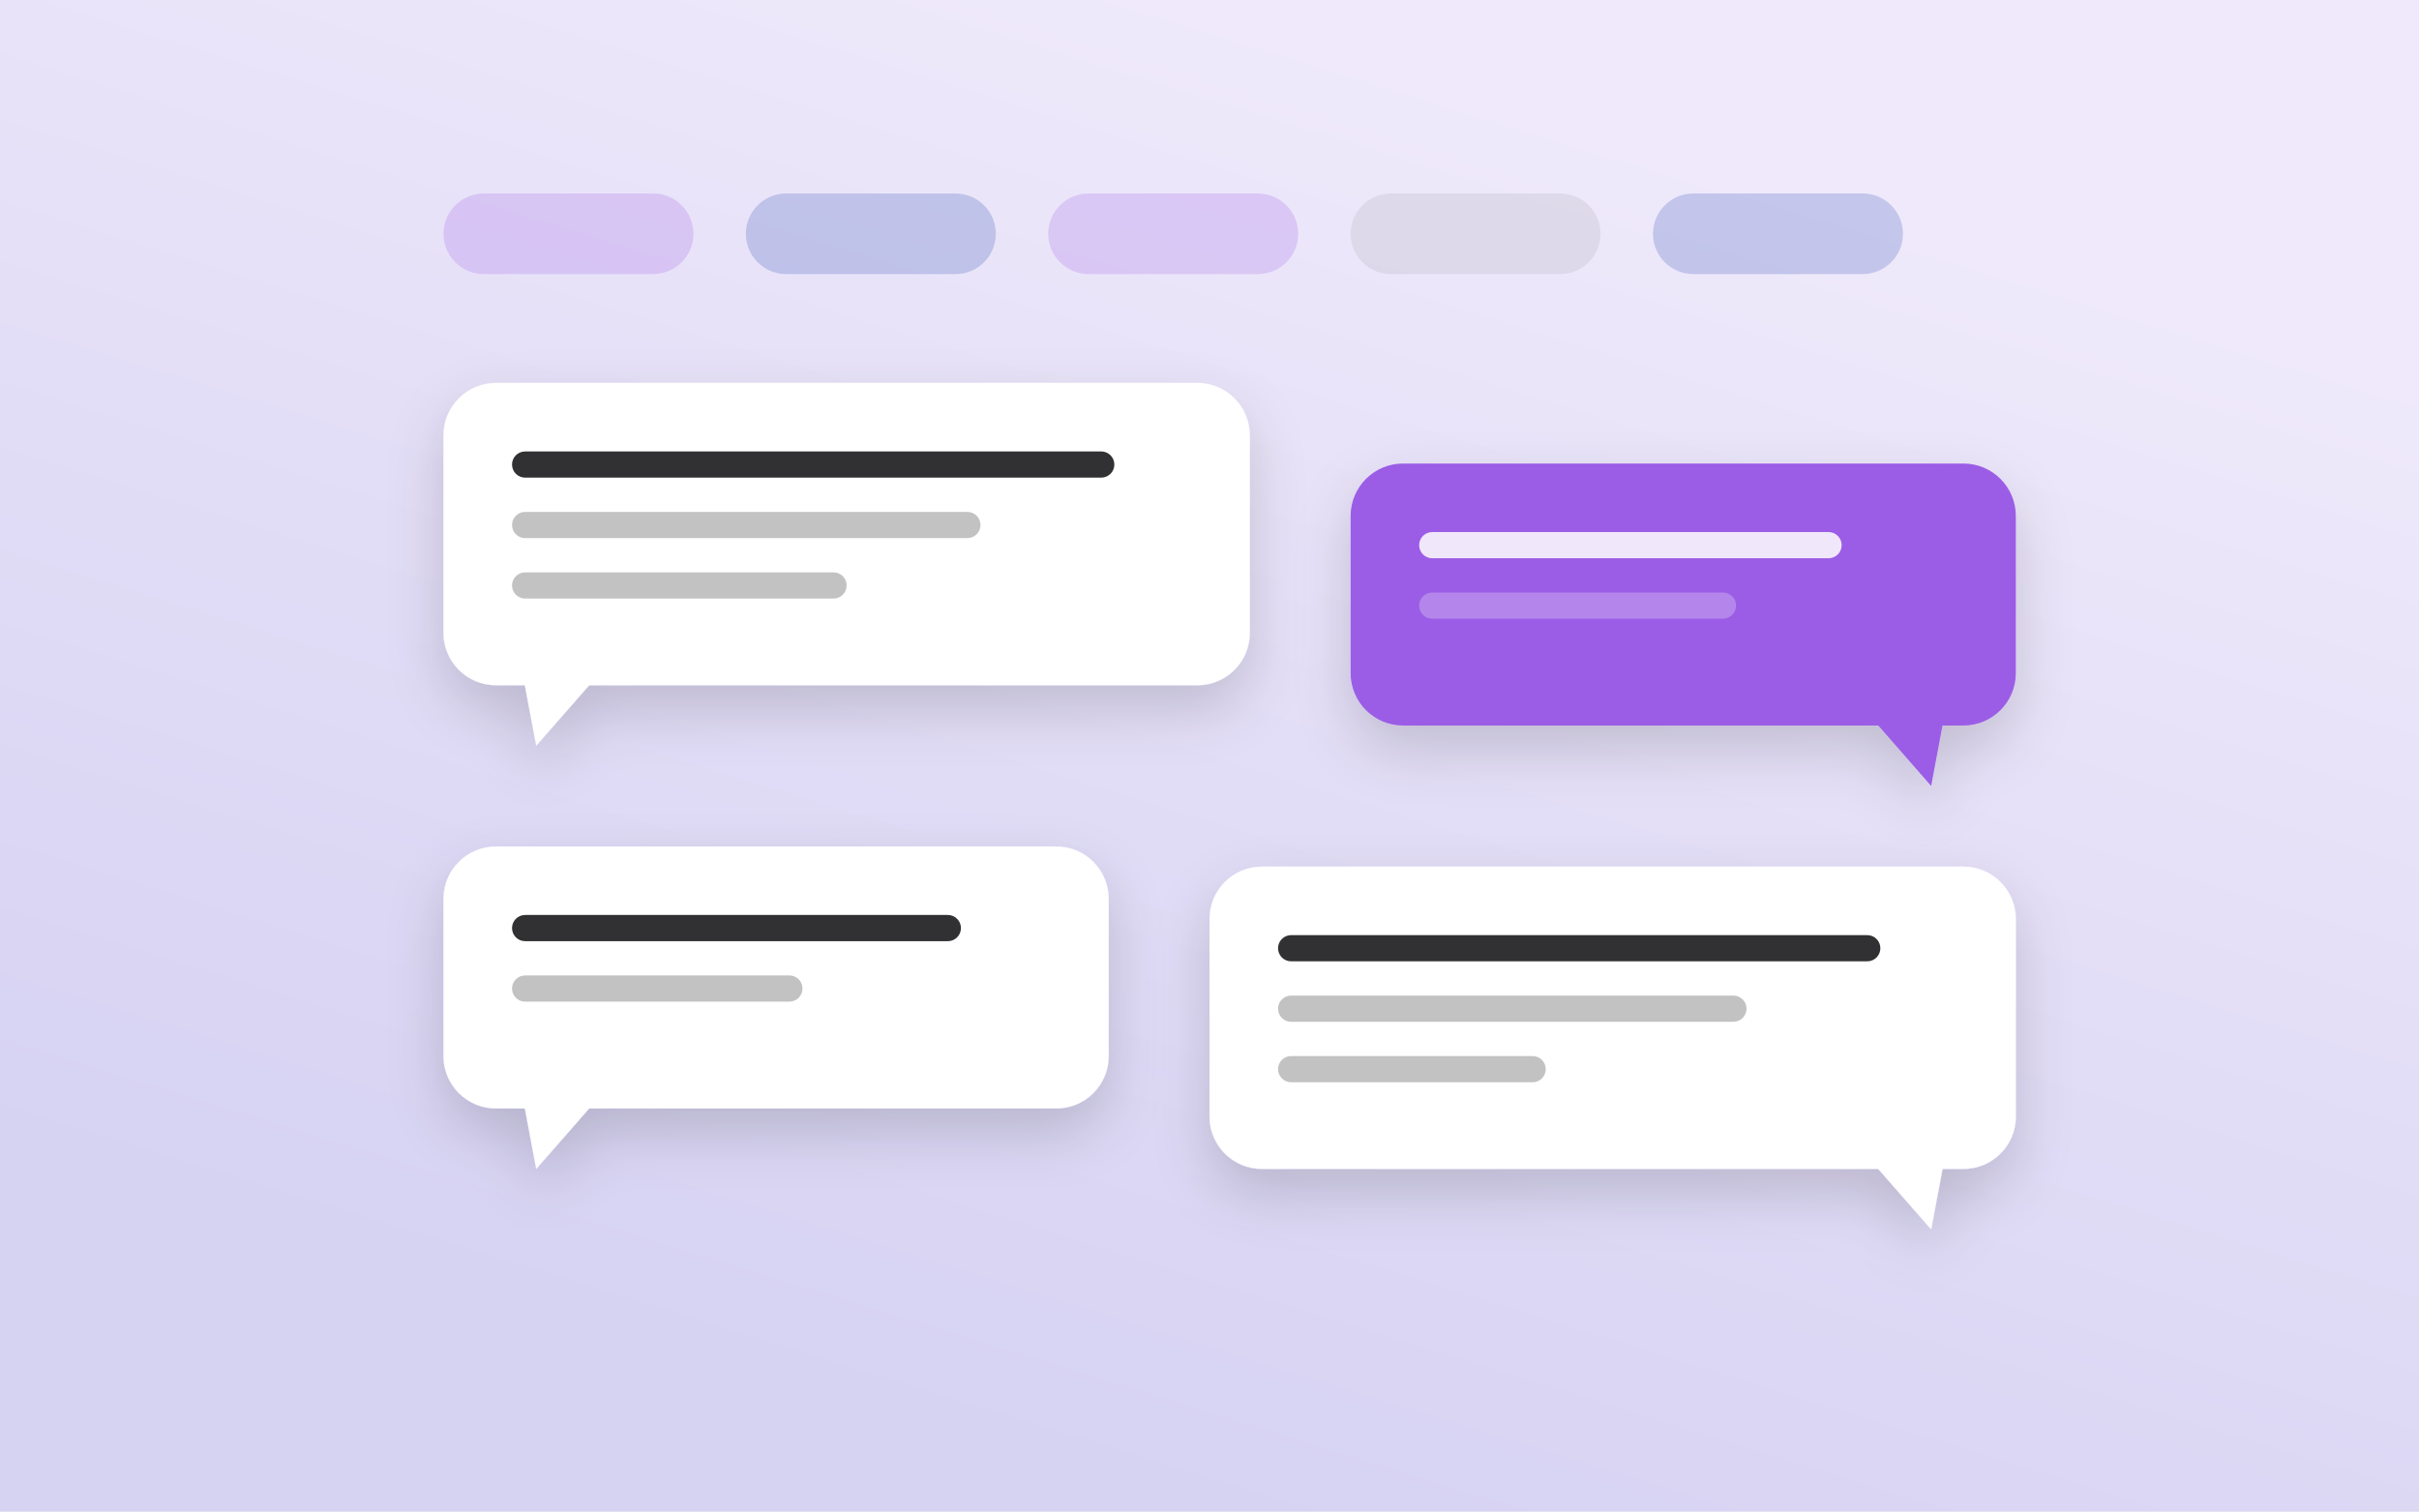
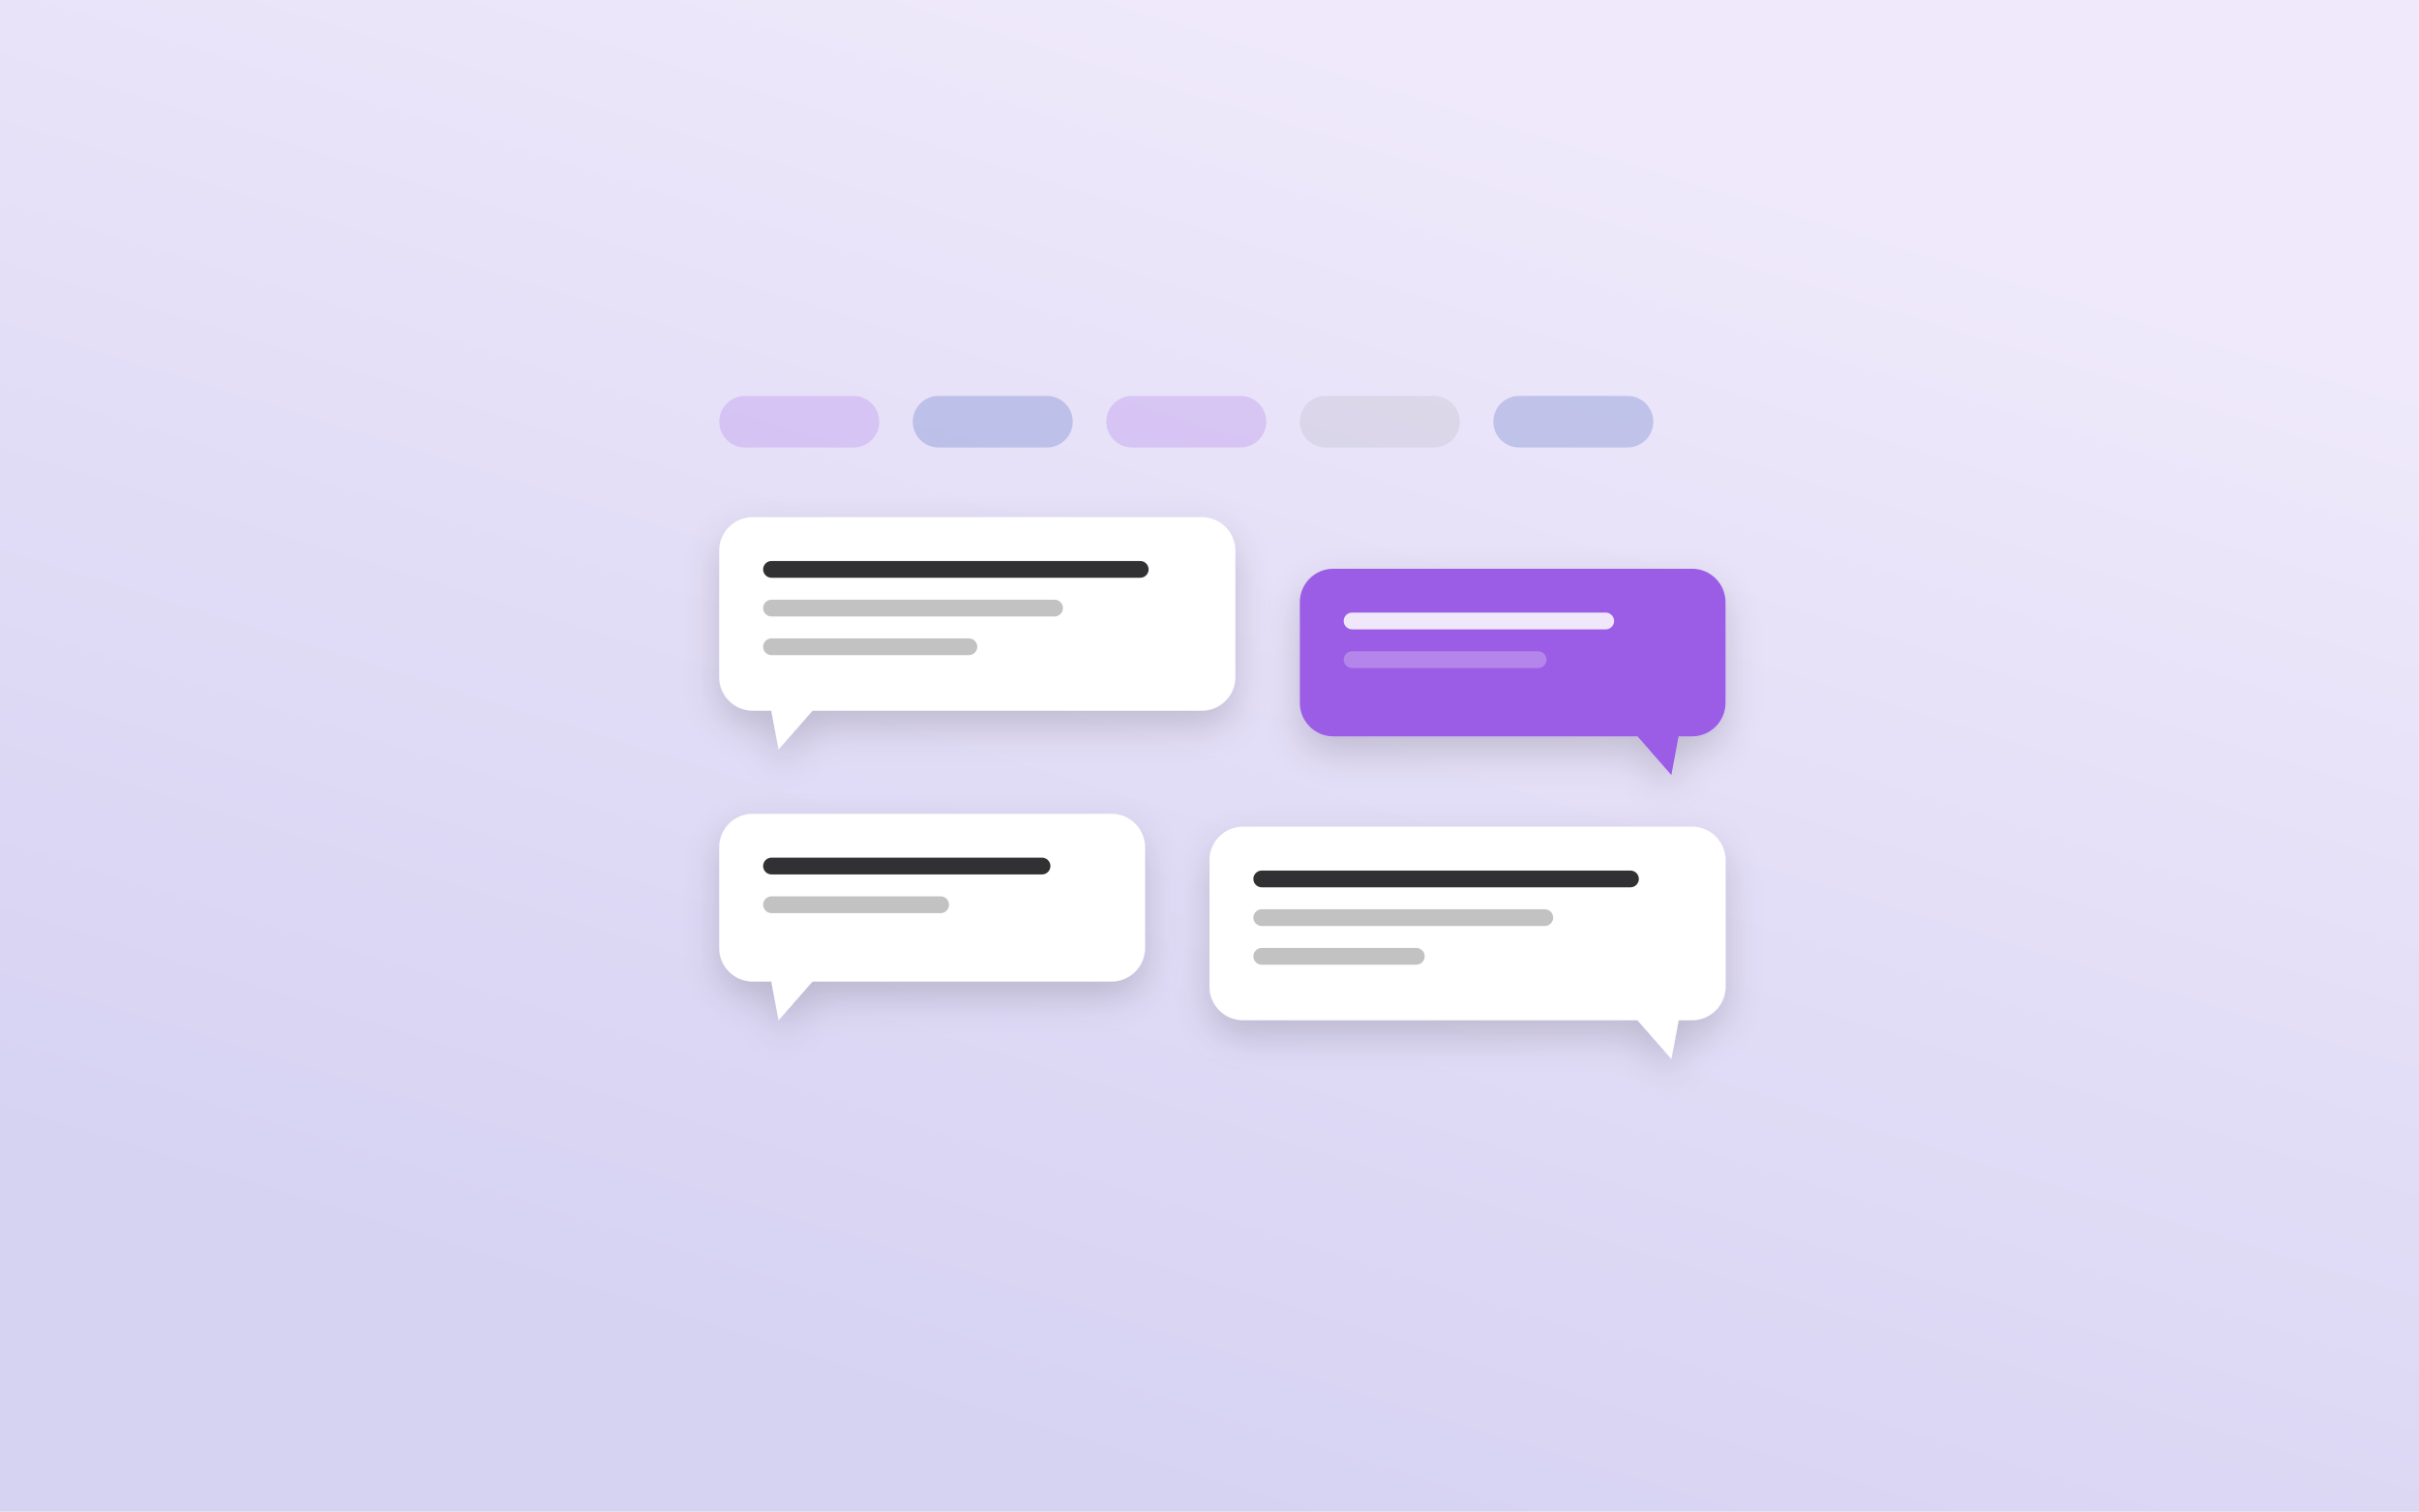
<svg xmlns="http://www.w3.org/2000/svg" viewBox="0 0 1200 750" width="1200" height="750">
  <defs>
    <linearGradient id="bg" x1="0.7" y1="0.1" x2="0.3" y2="0.9">
      <stop offset="0" stop-color="#efe9fb" />
      <stop offset="1" stop-color="#d6d2f2" />
    </linearGradient>
    <filter id="sh" x="-20%" y="-20%" width="140%" height="160%">
      <feDropShadow dx="0" dy="12" stdDeviation="14" flood-color="#0d0d10" flood-opacity=".16" />
    </filter>
  </defs>
  <rect width="1200" height="750" fill="url(#bg)" />
-   <rect x="220" y="96" width="124" height="40" rx="20" fill="#9b5de5" fill-opacity=".22" />
-   <rect x="370" y="96" width="124" height="40" rx="20" fill="#2a4cb5" fill-opacity=".22" />
-   <rect x="520" y="96" width="124" height="40" rx="20" fill="#9b5de5" fill-opacity=".22" />
-   <rect x="670" y="96" width="124" height="40" rx="20" fill="#a9abb4" fill-opacity=".22" />
-   <rect x="820" y="96" width="124" height="40" rx="20" fill="#2a4cb5" fill-opacity=".22" />
-   <g filter="url(#sh)">
-     <rect x="220" y="190" width="400" height="150" rx="26" fill="#fff" />
-     <polygon points="260,338 294,338 266,370" fill="#fff" />
+   <g transform="translate(600 375) scale(0.64) translate(-600 -375)">
+     <rect x="220" y="96" width="124" height="40" rx="20" fill="#9b5de5" fill-opacity=".22" />
+     <rect x="370" y="96" width="124" height="40" rx="20" fill="#2a4cb5" fill-opacity=".22" />
+     <rect x="520" y="96" width="124" height="40" rx="20" fill="#9b5de5" fill-opacity=".22" />
+     <rect x="670" y="96" width="124" height="40" rx="20" fill="#a9abb4" fill-opacity=".22" />
+     <rect x="820" y="96" width="124" height="40" rx="20" fill="#2a4cb5" fill-opacity=".22" />
+     <g filter="url(#sh)">
+       <rect x="220" y="190" width="400" height="150" rx="26" fill="#fff" />
+       <polygon points="260,338 294,338 266,370" fill="#fff" />
+     </g>
+     <rect x="254" y="224" width="298.8" height="13" rx="6.5" fill="#0d0d10" fill-opacity="0.85" />
+     <rect x="254" y="254" width="232.4" height="13" rx="6.5" fill="#0d0d10" fill-opacity="0.25" />
+     <rect x="254" y="284" width="166" height="13" rx="6.5" fill="#0d0d10" fill-opacity="0.25" />
+     <g filter="url(#sh)">
+       <rect x="670" y="230" width="330" height="130" rx="26" fill="#9b5de5" />
+       <polygon points="930,358 964,358 958,390" fill="#9b5de5" />
+     </g>
+     <rect x="704" y="264" width="209.6" height="13" rx="6.5" fill="#fff" fill-opacity="0.85" />
+     <rect x="704" y="294" width="157.2" height="13" rx="6.5" fill="#fff" fill-opacity="0.25" />
+     <g filter="url(#sh)">
+       <rect x="220" y="420" width="330" height="130" rx="26" fill="#fff" />
+       <polygon points="260,548 294,548 266,580" fill="#fff" />
+     </g>
+     <rect x="254" y="454" width="222.7" height="13" rx="6.5" fill="#0d0d10" fill-opacity="0.85" />
+     <rect x="254" y="484" width="144.1" height="13" rx="6.5" fill="#0d0d10" fill-opacity="0.25" />
+     <g filter="url(#sh)">
+       <rect x="600" y="430" width="400" height="150" rx="26" fill="#fff" />
+       <polygon points="930,578 964,578 958,610" fill="#fff" />
+     </g>
+     <rect x="634" y="464" width="298.8" height="13" rx="6.5" fill="#0d0d10" fill-opacity="0.85" />
+     <rect x="634" y="494" width="232.4" height="13" rx="6.5" fill="#0d0d10" fill-opacity="0.25" />
+     <rect x="634" y="524" width="132.8" height="13" rx="6.5" fill="#0d0d10" fill-opacity="0.25" />
  </g>
-   <rect x="254" y="224" width="298.8" height="13" rx="6.5" fill="#0d0d10" fill-opacity="0.85" />
-   <rect x="254" y="254" width="232.4" height="13" rx="6.5" fill="#0d0d10" fill-opacity="0.25" />
-   <rect x="254" y="284" width="166" height="13" rx="6.5" fill="#0d0d10" fill-opacity="0.25" />
-   <g filter="url(#sh)">
-     <rect x="670" y="230" width="330" height="130" rx="26" fill="#9b5de5" />
-     <polygon points="930,358 964,358 958,390" fill="#9b5de5" />
-   </g>
-   <rect x="704" y="264" width="209.6" height="13" rx="6.5" fill="#fff" fill-opacity="0.85" />
-   <rect x="704" y="294" width="157.2" height="13" rx="6.5" fill="#fff" fill-opacity="0.25" />
-   <g filter="url(#sh)">
-     <rect x="220" y="420" width="330" height="130" rx="26" fill="#fff" />
-     <polygon points="260,548 294,548 266,580" fill="#fff" />
-   </g>
-   <rect x="254" y="454" width="222.7" height="13" rx="6.5" fill="#0d0d10" fill-opacity="0.85" />
-   <rect x="254" y="484" width="144.1" height="13" rx="6.5" fill="#0d0d10" fill-opacity="0.25" />
-   <g filter="url(#sh)">
-     <rect x="600" y="430" width="400" height="150" rx="26" fill="#fff" />
-     <polygon points="930,578 964,578 958,610" fill="#fff" />
-   </g>
-   <rect x="634" y="464" width="298.8" height="13" rx="6.5" fill="#0d0d10" fill-opacity="0.85" />
-   <rect x="634" y="494" width="232.4" height="13" rx="6.5" fill="#0d0d10" fill-opacity="0.25" />
-   <rect x="634" y="524" width="132.8" height="13" rx="6.5" fill="#0d0d10" fill-opacity="0.25" />
</svg>
